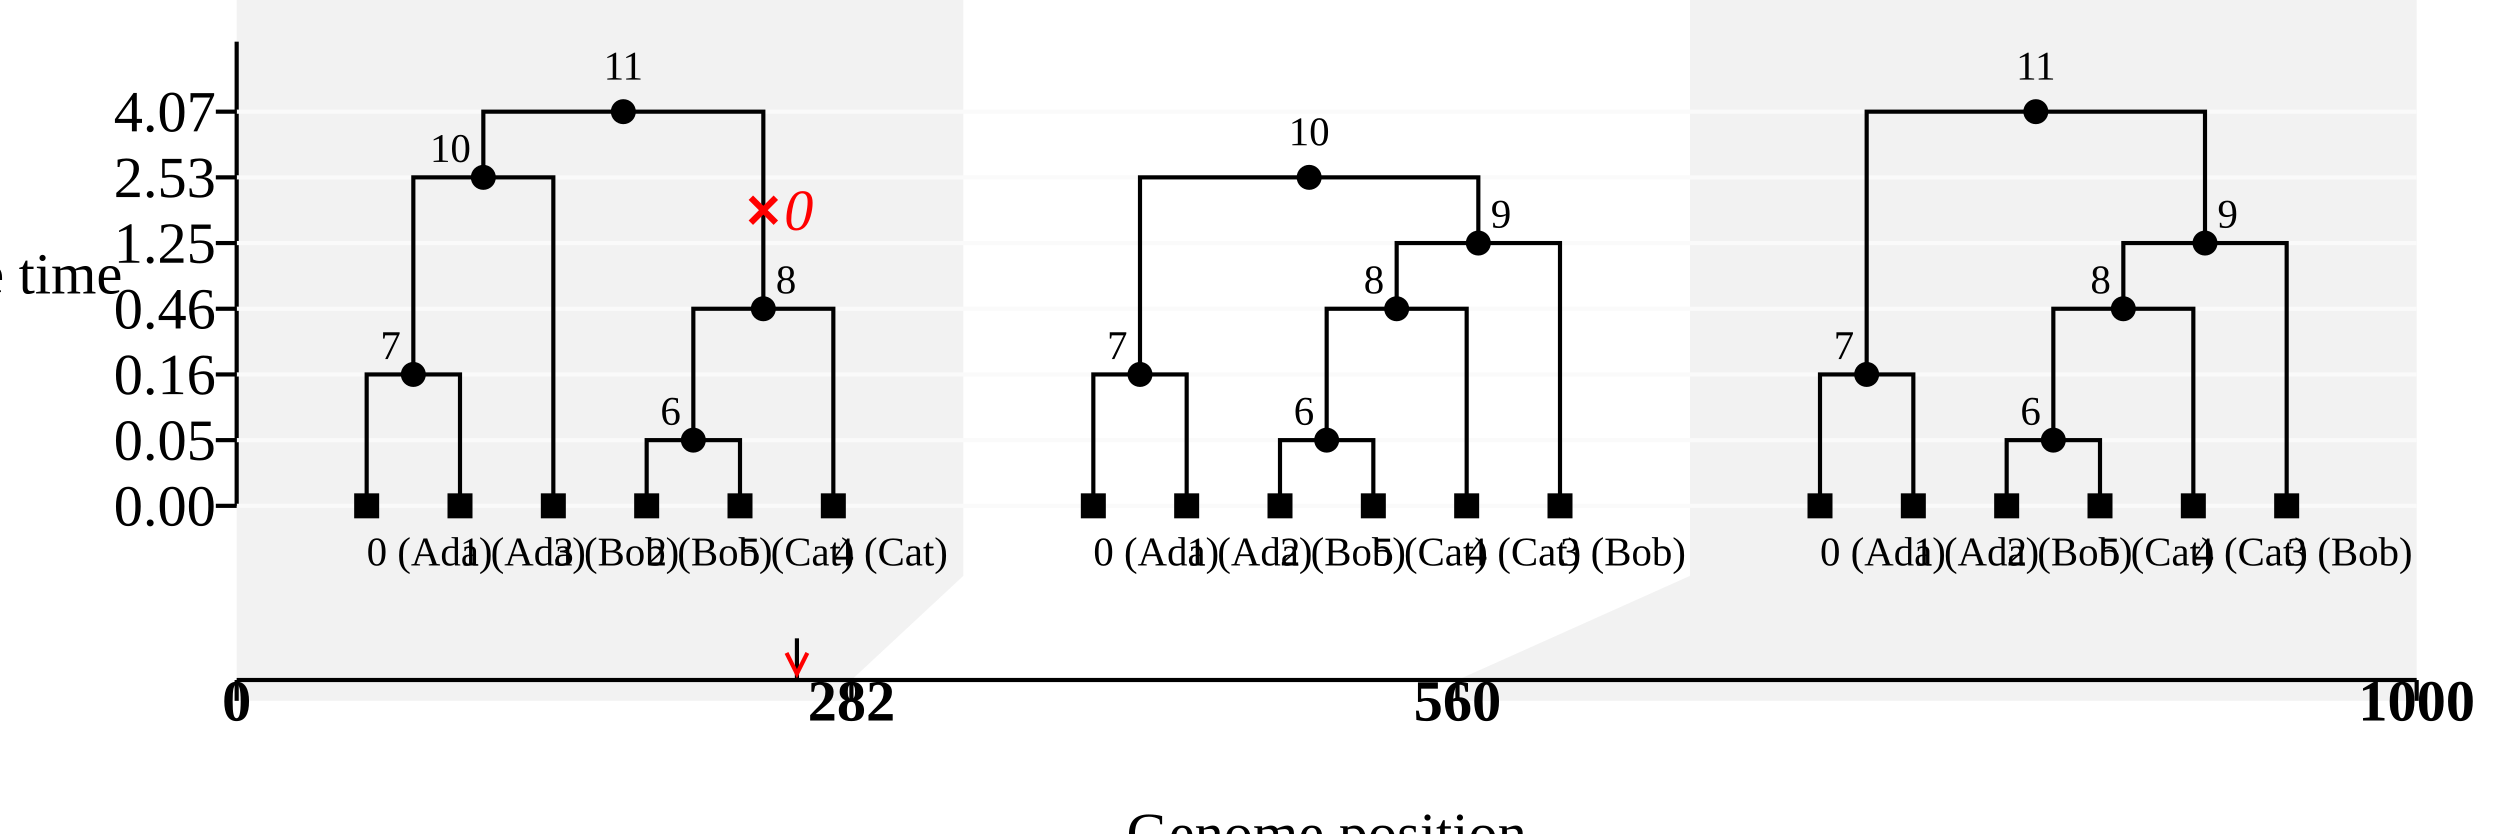
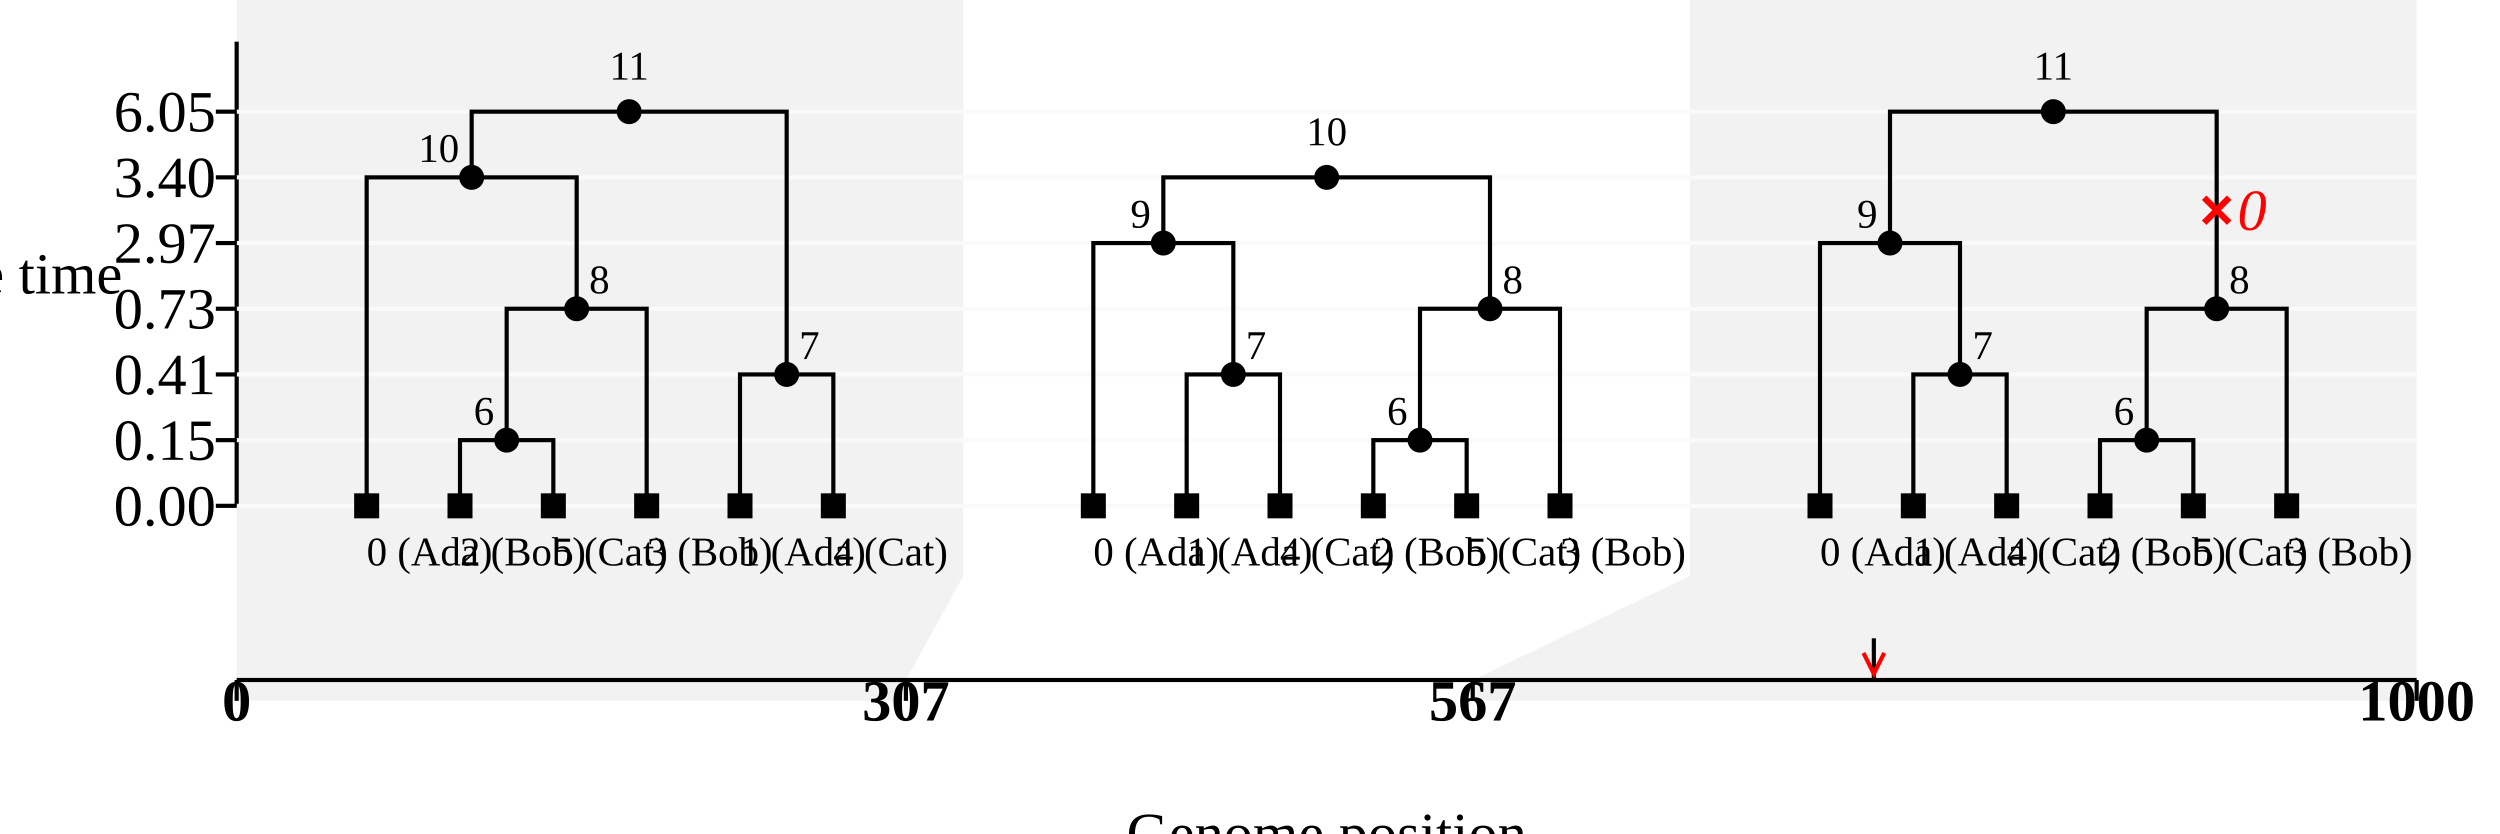
<svg xmlns="http://www.w3.org/2000/svg" baseProfile="full" height="200" version="1.1" width="600">
  <defs>
    <style type="text/css">.background path {fill: #808080; fill-opacity:0}.background path:nth-child(odd) {fill-opacity:.1}.axes {font-size: 14px}.x-axis .tick .lab {font-weight: bold}.axes, .tree {font-size: 14px; text-anchor:middle}.y-axis line.grid {stroke: #FAFAFA}.y-axis &gt; .lab text {transform: translateX(0.8em) rotate(-90deg)}.x-axis .tick g {transform: translateY(0.9em)}.x-axis &gt; .lab text {transform: translateY(-0.8em)}.axes line, .edge {stroke:black; fill:none}.node &gt; .sym {fill: black; stroke: none}.site &gt; .sym {stroke: black}.mut text {fill: red; font-style: italic}.mut.extra text {fill: hotpink}.mut line {fill: none; stroke: none}.mut .sym {fill: none; stroke: red}.mut.extra .sym {stroke: hotpink}.node .mut .sym {stroke-width: 1.5px}.tree text, .tree-sequence text {dominant-baseline: central}.plotbox .lab.lft {text-anchor: end}.plotbox .lab.rgt {text-anchor: start}.node &gt; .lab {font-size: 70%}.leaf &gt; .lab {text-anchor: start; transform: rotate(90deg) translate(6px)}</style>
  </defs>
  <g class="tree-sequence">
    <g class="background">
-       <path d="M56.8,0 l174.4,0 l0,138.2 l-26.858,25 l0,5 l-147.542,0 l0,-5 l0,-25 l0,-138.2z" />
-       <path d="M231.2,0 l174.4,0 l0,138.2 l-55.808,25 l0,5 l-145.45,0 l0,-5 l26.858,-25 l0,-138.2z" />
-       <path d="M405.6,0 l174.4,0 l0,138.2 l0,25 l0,5 l-230.208,0 l0,-5 l55.808,-25 l0,-138.2z" />
+       <path d="M56.8,0 l174.4,0 l0,138.2 l-13.778,25 l0,5 l-160.622,0 l0,-5 l0,-25 l0,-138.2z" />
+       <path d="M231.2,0 l174.4,0 l0,138.2 l-52.146,25 l0,5 l-136.032,0 l0,-5 l13.778,-25 l0,-138.2z" />
+       <path d="M405.6,0 l174.4,0 l0,138.2 l0,25 l0,5 l-226.546,0 l0,-5 l52.146,-25 l0,-138.2z" />
    </g>
    <g class="axes">
      <g class="x-axis">
        <g class="lab" transform="translate(318.4,200)">
          <text text-anchor="middle">Genome position</text>
        </g>
        <line x1="56.8" x2="580" y1="163.2" y2="163.2" />
        <g class="tick" transform="translate(56.8 163.2)">
          <line x1="0" x2="0" y1="0" y2="5" />
          <g class="lab" transform="translate(0,5)">
            <text>0</text>
          </g>
        </g>
-         <g class="tick" transform="translate(204.342 163.2)">
-           <line x1="0" x2="0" y1="0" y2="5" />
-           <g class="lab" transform="translate(0,5)">
-             <text>282</text>
-           </g>
-         </g>
-         <g class="tick" transform="translate(349.792 163.2)">
-           <line x1="0" x2="0" y1="0" y2="5" />
-           <g class="lab" transform="translate(0,5)">
-             <text>560</text>
+         <g class="tick" transform="translate(217.422 163.2)">
+           <line x1="0" x2="0" y1="0" y2="5" />
+           <g class="lab" transform="translate(0,5)">
+             <text>307</text>
+           </g>
+         </g>
+         <g class="tick" transform="translate(353.454 163.2)">
+           <line x1="0" x2="0" y1="0" y2="5" />
+           <g class="lab" transform="translate(0,5)">
+             <text>567</text>
          </g>
        </g>
        <g class="tick" transform="translate(580 163.2)">
          <line x1="0" x2="0" y1="0" y2="5" />
          <g class="lab" transform="translate(0,5)">
            <text>1000</text>
          </g>
        </g>
-         <g class="site s0" transform="translate(191.262 163.2)">
+         <g class="site s0" transform="translate(449.723 163.2)">
          <line class="sym" x1="0" x2="0" y1="0" y2="-10" />
          <g class="mut m0">
            <polyline class="sym" points="2.5,-6.5 0,-1.5 -2.5,-6.5" />
          </g>
        </g>
      </g>
      <g class="y-axis">
        <g class="lab" transform="translate(0,65.7)">
          <text text-anchor="middle">Node time</text>
        </g>
        <line x1="56.8" x2="56.8" y1="121.4" y2="10" />
        <g class="tick" transform="translate(56.8 121.4)">
          <line class="grid" x1="0" x2="523.2" y1="0" y2="0" />
          <line x1="0" x2="-5" y1="0" y2="0" />
          <g class="lab" transform="translate(-5,0)">
            <text text-anchor="end">0.00</text>
          </g>
        </g>
        <g class="tick" transform="translate(56.8 105.633)">
          <line class="grid" x1="0" x2="523.2" y1="0" y2="0" />
          <line x1="0" x2="-5" y1="0" y2="0" />
          <g class="lab" transform="translate(-5,0)">
-             <text text-anchor="end">0.05</text>
+             <text text-anchor="end">0.15</text>
          </g>
        </g>
        <g class="tick" transform="translate(56.8 89.8667)">
          <line class="grid" x1="0" x2="523.2" y1="0" y2="0" />
          <line x1="0" x2="-5" y1="0" y2="0" />
          <g class="lab" transform="translate(-5,0)">
-             <text text-anchor="end">0.16</text>
+             <text text-anchor="end">0.41</text>
          </g>
        </g>
        <g class="tick" transform="translate(56.8 74.1)">
          <line class="grid" x1="0" x2="523.2" y1="0" y2="0" />
          <line x1="0" x2="-5" y1="0" y2="0" />
          <g class="lab" transform="translate(-5,0)">
-             <text text-anchor="end">0.46</text>
+             <text text-anchor="end">0.73</text>
          </g>
        </g>
        <g class="tick" transform="translate(56.8 58.3333)">
          <line class="grid" x1="0" x2="523.2" y1="0" y2="0" />
          <line x1="0" x2="-5" y1="0" y2="0" />
          <g class="lab" transform="translate(-5,0)">
-             <text text-anchor="end">1.25</text>
+             <text text-anchor="end">2.97</text>
          </g>
        </g>
        <g class="tick" transform="translate(56.8 42.5667)">
          <line class="grid" x1="0" x2="523.2" y1="0" y2="0" />
          <line x1="0" x2="-5" y1="0" y2="0" />
          <g class="lab" transform="translate(-5,0)">
-             <text text-anchor="end">2.53</text>
+             <text text-anchor="end">3.40</text>
          </g>
        </g>
        <g class="tick" transform="translate(56.8 26.8)">
          <line class="grid" x1="0" x2="523.2" y1="0" y2="0" />
          <line x1="0" x2="-5" y1="0" y2="0" />
          <g class="lab" transform="translate(-5,0)">
-             <text text-anchor="end">4.07</text>
+             <text text-anchor="end">6.05</text>
          </g>
        </g>
      </g>
    </g>
    <g class="plotbox trees">
      <g class="tree t0" transform="translate(56.8 0)">
        <g class="plotbox">
-           <g class="node n11 p0 root" transform="translate(92.8 26.8)">
-             <g class="a11 m0 node n8 p0 s0" transform="translate(33.6 47.3)">
-               <g class="a8 i2 leaf node n4 p0 sample" transform="translate(16.8 47.3)">
-                 <path class="edge" d="M 0 0 V -47.3 H -16.8" />
+           <g class="node n11 p0 root" transform="translate(94.2 26.8)">
+             <g class="a11 node n7 p0" transform="translate(37.8 63.0667)">
+               <g class="a7 i0 leaf node n1 p0 sample" transform="translate(-11.2 31.5333)">
+                 <path class="edge" d="M 0 0 V -31.533 H 11.2" />
+                 <rect class="sym" height="6" width="6" x="-3" y="-3" />
+                 <text class="lab" transform="translate(0 11)">1 (Ada)</text>
+               </g>
+               <g class="a7 i2 leaf node n4 p0 sample" transform="translate(11.2 31.5333)">
+                 <path class="edge" d="M 0 0 V -31.533 H -11.2" />
                <rect class="sym" height="6" width="6" x="-3" y="-3" />
                <text class="lab" transform="translate(0 11)">4 (Cat)</text>
              </g>
-               <g class="a8 node n6 p0" transform="translate(-16.8 31.5333)">
-                 <g class="a6 i1 leaf node n2 p0 sample" transform="translate(-11.2 15.7667)">
-                   <path class="edge" d="M 0 0 V -15.767 H 11.2" />
-                   <rect class="sym" height="6" width="6" x="-3" y="-3" />
-                   <text class="lab" transform="translate(0 11)">2 (Bob)</text>
-                 </g>
-                 <g class="a6 i2 leaf node n5 p0 sample" transform="translate(11.2 15.7667)">
-                   <path class="edge" d="M 0 0 V -15.767 H -11.2" />
-                   <rect class="sym" height="6" width="6" x="-3" y="-3" />
-                   <text class="lab" transform="translate(0 11)">5 (Cat)</text>
-                 </g>
-                 <path class="edge" d="M 0 0 V -31.533 H 16.8" />
-                 <circle class="sym" cx="0" cy="0" r="3" />
-                 <text class="lab lft" transform="translate(-3 -7.0)">6</text>
-               </g>
-               <path class="edge" d="M 0 0 V -47.3 H -33.6" />
-               <g class="mut m0 s0 unknown_time" transform="translate(0 -23.65)">
-                 <line x1="0" x2="0" y1="0" y2="23.65" />
-                 <path class="sym" d="M -3,-3 l 6,6 M -3,3 l 6,-6" />
-                 <text class="lab rgt" transform="translate(5 0)">0</text>
-               </g>
-               <circle class="sym" cx="0" cy="0" r="3" />
-               <text class="lab rgt" transform="translate(3 -7.0)">8</text>
-             </g>
-             <g class="a11 node n10 p0" transform="translate(-33.6 15.7667)">
-               <g class="a10 i1 leaf node n3 p0 sample" transform="translate(16.8 78.8333)">
-                 <path class="edge" d="M 0 0 V -78.833 H -16.8" />
-                 <rect class="sym" height="6" width="6" x="-3" y="-3" />
-                 <text class="lab" transform="translate(0 11)">3 (Bob)</text>
-               </g>
-               <g class="a10 node n7 p0" transform="translate(-16.8 47.3)">
-                 <g class="a7 i0 leaf node n0 p0 sample" transform="translate(-11.2 31.5333)">
-                   <path class="edge" d="M 0 0 V -31.533 H 11.2" />
-                   <rect class="sym" height="6" width="6" x="-3" y="-3" />
-                   <text class="lab" transform="translate(0 11)">0 (Ada)</text>
-                 </g>
-                 <g class="a7 i0 leaf node n1 p0 sample" transform="translate(11.2 31.5333)">
-                   <path class="edge" d="M 0 0 V -31.533 H -11.2" />
-                   <rect class="sym" height="6" width="6" x="-3" y="-3" />
-                   <text class="lab" transform="translate(0 11)">1 (Ada)</text>
-                 </g>
-                 <path class="edge" d="M 0 0 V -47.3 H 16.8" />
-                 <circle class="sym" cx="0" cy="0" r="3" />
-                 <text class="lab lft" transform="translate(-3 -7.0)">7</text>
-               </g>
-               <path class="edge" d="M 0 0 V -15.767 H 33.6" />
-               <circle class="sym" cx="0" cy="0" r="3" />
-               <text class="lab lft" transform="translate(-3 -7.0)">10</text>
-             </g>
-             <circle class="sym" cx="0" cy="0" r="3" />
-             <text class="lab" transform="translate(0 -11)">11</text>
-           </g>
-         </g>
-       </g>
-       <g class="tree t1" transform="translate(231.2 0)">
-         <g class="plotbox">
-           <g class="node n10 p0 root" transform="translate(83 42.5667)">
-             <g class="a10 node n7 p0" transform="translate(-40.6 47.3)">
-               <g class="a7 i0 leaf node n0 p0 sample" transform="translate(-11.2 31.5333)">
-                 <path class="edge" d="M 0 0 V -31.533 H 11.2" />
+               <path class="edge" d="M 0 0 V -63.067 H -37.8" />
+               <circle class="sym" cx="0" cy="0" r="3" />
+               <text class="lab rgt" transform="translate(3 -7.0)">7</text>
+             </g>
+             <g class="a11 node n10 p0" transform="translate(-37.8 15.7667)">
+               <g class="a10 i0 leaf node n0 p0 sample" transform="translate(-25.2 78.8333)">
+                 <path class="edge" d="M 0 0 V -78.833 H 25.2" />
                <rect class="sym" height="6" width="6" x="-3" y="-3" />
                <text class="lab" transform="translate(0 11)">0 (Ada)</text>
              </g>
-               <g class="a7 i0 leaf node n1 p0 sample" transform="translate(11.2 31.5333)">
-                 <path class="edge" d="M 0 0 V -31.533 H -11.2" />
-                 <rect class="sym" height="6" width="6" x="-3" y="-3" />
-                 <text class="lab" transform="translate(0 11)">1 (Ada)</text>
-               </g>
-               <path class="edge" d="M 0 0 V -47.3 H 40.6" />
-               <circle class="sym" cx="0" cy="0" r="3" />
-               <text class="lab lft" transform="translate(-3 -7.0)">7</text>
-             </g>
-             <g class="a10 node n9 p0" transform="translate(40.6 15.7667)">
-               <g class="a9 i1 leaf node n3 p0 sample" transform="translate(19.6 63.0667)">
-                 <path class="edge" d="M 0 0 V -63.067 H -19.6" />
-                 <rect class="sym" height="6" width="6" x="-3" y="-3" />
-                 <text class="lab" transform="translate(0 11)">3 (Bob)</text>
-               </g>
-               <g class="a9 node n8 p0" transform="translate(-19.6 15.7667)">
-                 <g class="a8 i2 leaf node n4 p0 sample" transform="translate(16.8 47.3)">
+               <g class="a10 node n8 p0" transform="translate(25.2 31.5333)">
+                 <g class="a8 i1 leaf node n3 p0 sample" transform="translate(16.8 47.3)">
                  <path class="edge" d="M 0 0 V -47.3 H -16.8" />
                  <rect class="sym" height="6" width="6" x="-3" y="-3" />
-                   <text class="lab" transform="translate(0 11)">4 (Cat)</text>
+                   <text class="lab" transform="translate(0 11)">3 (Bob)</text>
                </g>
                <g class="a8 node n6 p0" transform="translate(-16.8 31.5333)">
                  <g class="a6 i1 leaf node n2 p0 sample" transform="translate(-11.2 15.7667)">
                    <path class="edge" d="M 0 0 V -15.767 H 11.2" />
                    <rect class="sym" height="6" width="6" x="-3" y="-3" />
                    <text class="lab" transform="translate(0 11)">2 (Bob)</text>
                  </g>
                  <g class="a6 i2 leaf node n5 p0 sample" transform="translate(11.2 15.7667)">
                    <path class="edge" d="M 0 0 V -15.767 H -11.2" />
                    <rect class="sym" height="6" width="6" x="-3" y="-3" />
                    <text class="lab" transform="translate(0 11)">5 (Cat)</text>
                  </g>
                  <path class="edge" d="M 0 0 V -31.533 H 16.8" />
                  <circle class="sym" cx="0" cy="0" r="3" />
                  <text class="lab lft" transform="translate(-3 -7.0)">6</text>
                </g>
-                 <path class="edge" d="M 0 0 V -15.767 H 19.6" />
-                 <circle class="sym" cx="0" cy="0" r="3" />
-                 <text class="lab lft" transform="translate(-3 -7.0)">8</text>
-               </g>
-               <path class="edge" d="M 0 0 V -15.767 H -40.6" />
-               <circle class="sym" cx="0" cy="0" r="3" />
-               <text class="lab rgt" transform="translate(3 -7.0)">9</text>
+                 <path class="edge" d="M 0 0 V -31.533 H -25.2" />
+                 <circle class="sym" cx="0" cy="0" r="3" />
+                 <text class="lab rgt" transform="translate(3 -7.0)">8</text>
+               </g>
+               <path class="edge" d="M 0 0 V -15.767 H 37.8" />
+               <circle class="sym" cx="0" cy="0" r="3" />
+               <text class="lab lft" transform="translate(-3 -7.0)">10</text>
+             </g>
+             <circle class="sym" cx="0" cy="0" r="3" />
+             <text class="lab" transform="translate(0 -11)">11</text>
+           </g>
+         </g>
+       </g>
+       <g class="tree t1" transform="translate(231.2 0)">
+         <g class="plotbox">
+           <g class="node n10 p0 root" transform="translate(87.2 42.5667)">
+             <g class="a10 node n8 p0" transform="translate(39.2 31.5333)">
+               <g class="a8 i1 leaf node n3 p0 sample" transform="translate(16.8 47.3)">
+                 <path class="edge" d="M 0 0 V -47.3 H -16.8" />
+                 <rect class="sym" height="6" width="6" x="-3" y="-3" />
+                 <text class="lab" transform="translate(0 11)">3 (Bob)</text>
+               </g>
+               <g class="a8 node n6 p0" transform="translate(-16.8 31.5333)">
+                 <g class="a6 i1 leaf node n2 p0 sample" transform="translate(-11.2 15.7667)">
+                   <path class="edge" d="M 0 0 V -15.767 H 11.2" />
+                   <rect class="sym" height="6" width="6" x="-3" y="-3" />
+                   <text class="lab" transform="translate(0 11)">2 (Bob)</text>
+                 </g>
+                 <g class="a6 i2 leaf node n5 p0 sample" transform="translate(11.2 15.7667)">
+                   <path class="edge" d="M 0 0 V -15.767 H -11.2" />
+                   <rect class="sym" height="6" width="6" x="-3" y="-3" />
+                   <text class="lab" transform="translate(0 11)">5 (Cat)</text>
+                 </g>
+                 <path class="edge" d="M 0 0 V -31.533 H 16.8" />
+                 <circle class="sym" cx="0" cy="0" r="3" />
+                 <text class="lab lft" transform="translate(-3 -7.0)">6</text>
+               </g>
+               <path class="edge" d="M 0 0 V -31.533 H -39.2" />
+               <circle class="sym" cx="0" cy="0" r="3" />
+               <text class="lab rgt" transform="translate(3 -7.0)">8</text>
+             </g>
+             <g class="a10 node n9 p0" transform="translate(-39.2 15.7667)">
+               <g class="a9 i0 leaf node n0 p0 sample" transform="translate(-16.8 63.0667)">
+                 <path class="edge" d="M 0 0 V -63.067 H 16.8" />
+                 <rect class="sym" height="6" width="6" x="-3" y="-3" />
+                 <text class="lab" transform="translate(0 11)">0 (Ada)</text>
+               </g>
+               <g class="a9 node n7 p0" transform="translate(16.8 31.5333)">
+                 <g class="a7 i0 leaf node n1 p0 sample" transform="translate(-11.2 31.5333)">
+                   <path class="edge" d="M 0 0 V -31.533 H 11.2" />
+                   <rect class="sym" height="6" width="6" x="-3" y="-3" />
+                   <text class="lab" transform="translate(0 11)">1 (Ada)</text>
+                 </g>
+                 <g class="a7 i2 leaf node n4 p0 sample" transform="translate(11.2 31.5333)">
+                   <path class="edge" d="M 0 0 V -31.533 H -11.2" />
+                   <rect class="sym" height="6" width="6" x="-3" y="-3" />
+                   <text class="lab" transform="translate(0 11)">4 (Cat)</text>
+                 </g>
+                 <path class="edge" d="M 0 0 V -31.533 H -16.8" />
+                 <circle class="sym" cx="0" cy="0" r="3" />
+                 <text class="lab rgt" transform="translate(3 -7.0)">7</text>
+               </g>
+               <path class="edge" d="M 0 0 V -15.767 H 39.2" />
+               <circle class="sym" cx="0" cy="0" r="3" />
+               <text class="lab lft" transform="translate(-3 -7.0)">9</text>
            </g>
            <circle class="sym" cx="0" cy="0" r="3" />
            <text class="lab" transform="translate(0 -11)">10</text>
          </g>
        </g>
      </g>
      <g class="tree t2" transform="translate(405.6 0)">
        <g class="plotbox">
-           <g class="node n11 p0 root" transform="translate(83 26.8)">
-             <g class="a11 node n7 p0" transform="translate(-40.6 63.0667)">
-               <g class="a7 i0 leaf node n0 p0 sample" transform="translate(-11.2 31.5333)">
-                 <path class="edge" d="M 0 0 V -31.533 H 11.2" />
+           <g class="node n11 p0 root" transform="translate(87.2 26.8)">
+             <g class="a11 m0 node n8 p0 s0" transform="translate(39.2 47.3)">
+               <g class="a8 i1 leaf node n3 p0 sample" transform="translate(16.8 47.3)">
+                 <path class="edge" d="M 0 0 V -47.3 H -16.8" />
+                 <rect class="sym" height="6" width="6" x="-3" y="-3" />
+                 <text class="lab" transform="translate(0 11)">3 (Bob)</text>
+               </g>
+               <g class="a8 node n6 p0" transform="translate(-16.8 31.5333)">
+                 <g class="a6 i1 leaf node n2 p0 sample" transform="translate(-11.2 15.7667)">
+                   <path class="edge" d="M 0 0 V -15.767 H 11.2" />
+                   <rect class="sym" height="6" width="6" x="-3" y="-3" />
+                   <text class="lab" transform="translate(0 11)">2 (Bob)</text>
+                 </g>
+                 <g class="a6 i2 leaf node n5 p0 sample" transform="translate(11.2 15.7667)">
+                   <path class="edge" d="M 0 0 V -15.767 H -11.2" />
+                   <rect class="sym" height="6" width="6" x="-3" y="-3" />
+                   <text class="lab" transform="translate(0 11)">5 (Cat)</text>
+                 </g>
+                 <path class="edge" d="M 0 0 V -31.533 H 16.8" />
+                 <circle class="sym" cx="0" cy="0" r="3" />
+                 <text class="lab lft" transform="translate(-3 -7.0)">6</text>
+               </g>
+               <path class="edge" d="M 0 0 V -47.3 H -39.2" />
+               <g class="mut m0 s0 unknown_time" transform="translate(0 -23.65)">
+                 <line x1="0" x2="0" y1="0" y2="23.65" />
+                 <path class="sym" d="M -3,-3 l 6,6 M -3,3 l 6,-6" />
+                 <text class="lab rgt" transform="translate(5 0)">0</text>
+               </g>
+               <circle class="sym" cx="0" cy="0" r="3" />
+               <text class="lab rgt" transform="translate(3 -7.0)">8</text>
+             </g>
+             <g class="a11 node n9 p0" transform="translate(-39.2 31.5333)">
+               <g class="a9 i0 leaf node n0 p0 sample" transform="translate(-16.8 63.0667)">
+                 <path class="edge" d="M 0 0 V -63.067 H 16.8" />
                <rect class="sym" height="6" width="6" x="-3" y="-3" />
                <text class="lab" transform="translate(0 11)">0 (Ada)</text>
              </g>
-               <g class="a7 i0 leaf node n1 p0 sample" transform="translate(11.2 31.5333)">
-                 <path class="edge" d="M 0 0 V -31.533 H -11.2" />
-                 <rect class="sym" height="6" width="6" x="-3" y="-3" />
-                 <text class="lab" transform="translate(0 11)">1 (Ada)</text>
-               </g>
-               <path class="edge" d="M 0 0 V -63.067 H 40.6" />
-               <circle class="sym" cx="0" cy="0" r="3" />
-               <text class="lab lft" transform="translate(-3 -7.0)">7</text>
-             </g>
-             <g class="a11 node n9 p0" transform="translate(40.6 31.5333)">
-               <g class="a9 i1 leaf node n3 p0 sample" transform="translate(19.6 63.0667)">
-                 <path class="edge" d="M 0 0 V -63.067 H -19.6" />
-                 <rect class="sym" height="6" width="6" x="-3" y="-3" />
-                 <text class="lab" transform="translate(0 11)">3 (Bob)</text>
-               </g>
-               <g class="a9 node n8 p0" transform="translate(-19.6 15.7667)">
-                 <g class="a8 i2 leaf node n4 p0 sample" transform="translate(16.8 47.3)">
-                   <path class="edge" d="M 0 0 V -47.3 H -16.8" />
+               <g class="a9 node n7 p0" transform="translate(16.8 31.5333)">
+                 <g class="a7 i0 leaf node n1 p0 sample" transform="translate(-11.2 31.5333)">
+                   <path class="edge" d="M 0 0 V -31.533 H 11.2" />
+                   <rect class="sym" height="6" width="6" x="-3" y="-3" />
+                   <text class="lab" transform="translate(0 11)">1 (Ada)</text>
+                 </g>
+                 <g class="a7 i2 leaf node n4 p0 sample" transform="translate(11.2 31.5333)">
+                   <path class="edge" d="M 0 0 V -31.533 H -11.2" />
                  <rect class="sym" height="6" width="6" x="-3" y="-3" />
                  <text class="lab" transform="translate(0 11)">4 (Cat)</text>
                </g>
-                 <g class="a8 node n6 p0" transform="translate(-16.8 31.5333)">
-                   <g class="a6 i1 leaf node n2 p0 sample" transform="translate(-11.2 15.7667)">
-                     <path class="edge" d="M 0 0 V -15.767 H 11.2" />
-                     <rect class="sym" height="6" width="6" x="-3" y="-3" />
-                     <text class="lab" transform="translate(0 11)">2 (Bob)</text>
-                   </g>
-                   <g class="a6 i2 leaf node n5 p0 sample" transform="translate(11.2 15.7667)">
-                     <path class="edge" d="M 0 0 V -15.767 H -11.2" />
-                     <rect class="sym" height="6" width="6" x="-3" y="-3" />
-                     <text class="lab" transform="translate(0 11)">5 (Cat)</text>
-                   </g>
-                   <path class="edge" d="M 0 0 V -31.533 H 16.8" />
-                   <circle class="sym" cx="0" cy="0" r="3" />
-                   <text class="lab lft" transform="translate(-3 -7.0)">6</text>
-                 </g>
-                 <path class="edge" d="M 0 0 V -15.767 H 19.6" />
-                 <circle class="sym" cx="0" cy="0" r="3" />
-                 <text class="lab lft" transform="translate(-3 -7.0)">8</text>
-               </g>
-               <path class="edge" d="M 0 0 V -31.533 H -40.6" />
-               <circle class="sym" cx="0" cy="0" r="3" />
-               <text class="lab rgt" transform="translate(3 -7.0)">9</text>
+                 <path class="edge" d="M 0 0 V -31.533 H -16.8" />
+                 <circle class="sym" cx="0" cy="0" r="3" />
+                 <text class="lab rgt" transform="translate(3 -7.0)">7</text>
+               </g>
+               <path class="edge" d="M 0 0 V -31.533 H 39.2" />
+               <circle class="sym" cx="0" cy="0" r="3" />
+               <text class="lab lft" transform="translate(-3 -7.0)">9</text>
            </g>
            <circle class="sym" cx="0" cy="0" r="3" />
            <text class="lab" transform="translate(0 -11)">11</text>
          </g>
        </g>
      </g>
    </g>
  </g>
</svg>
